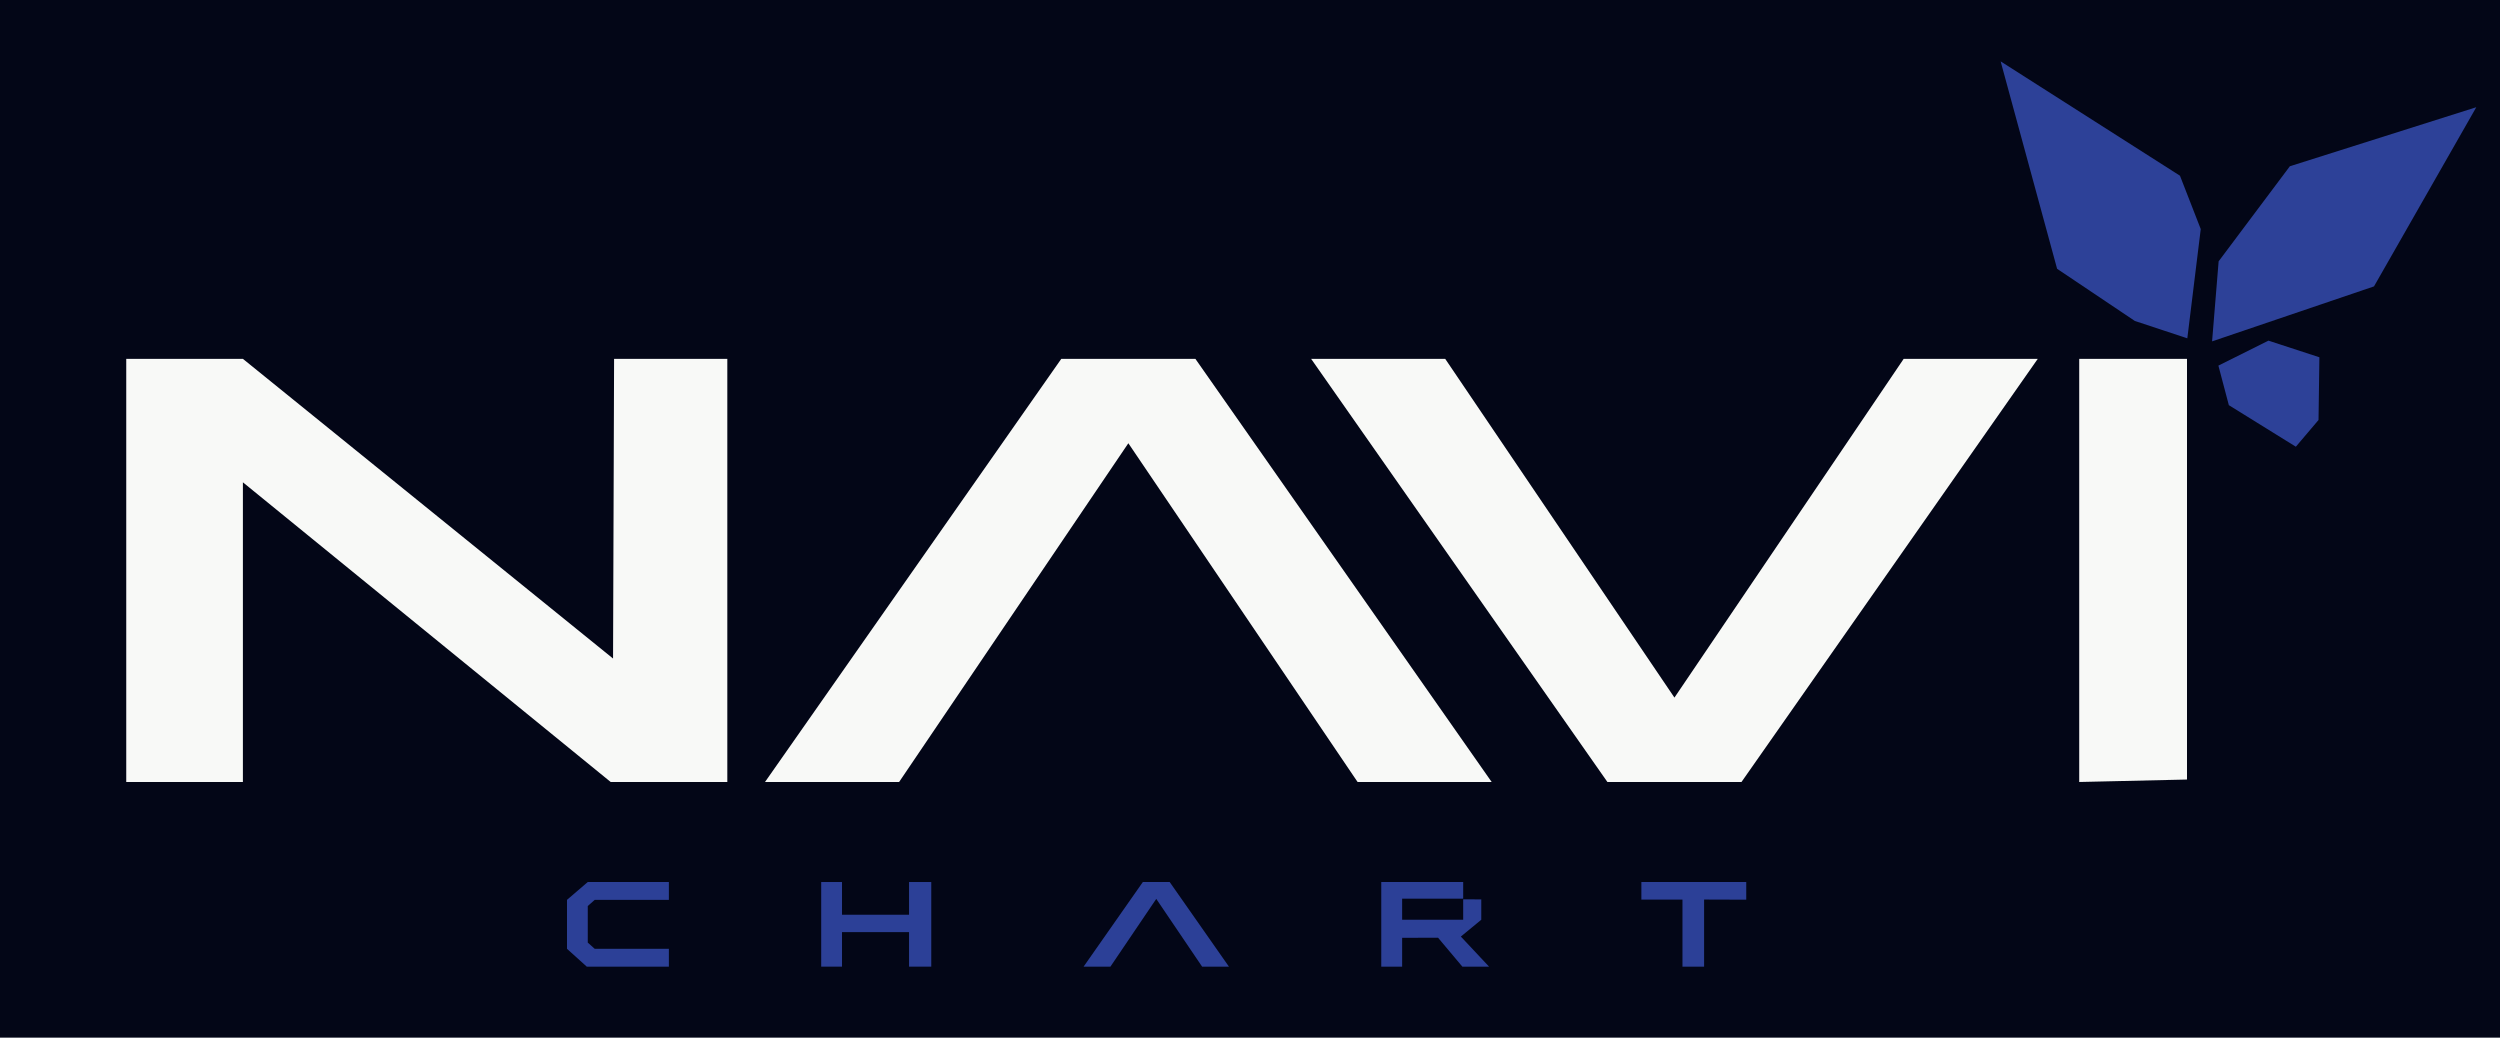
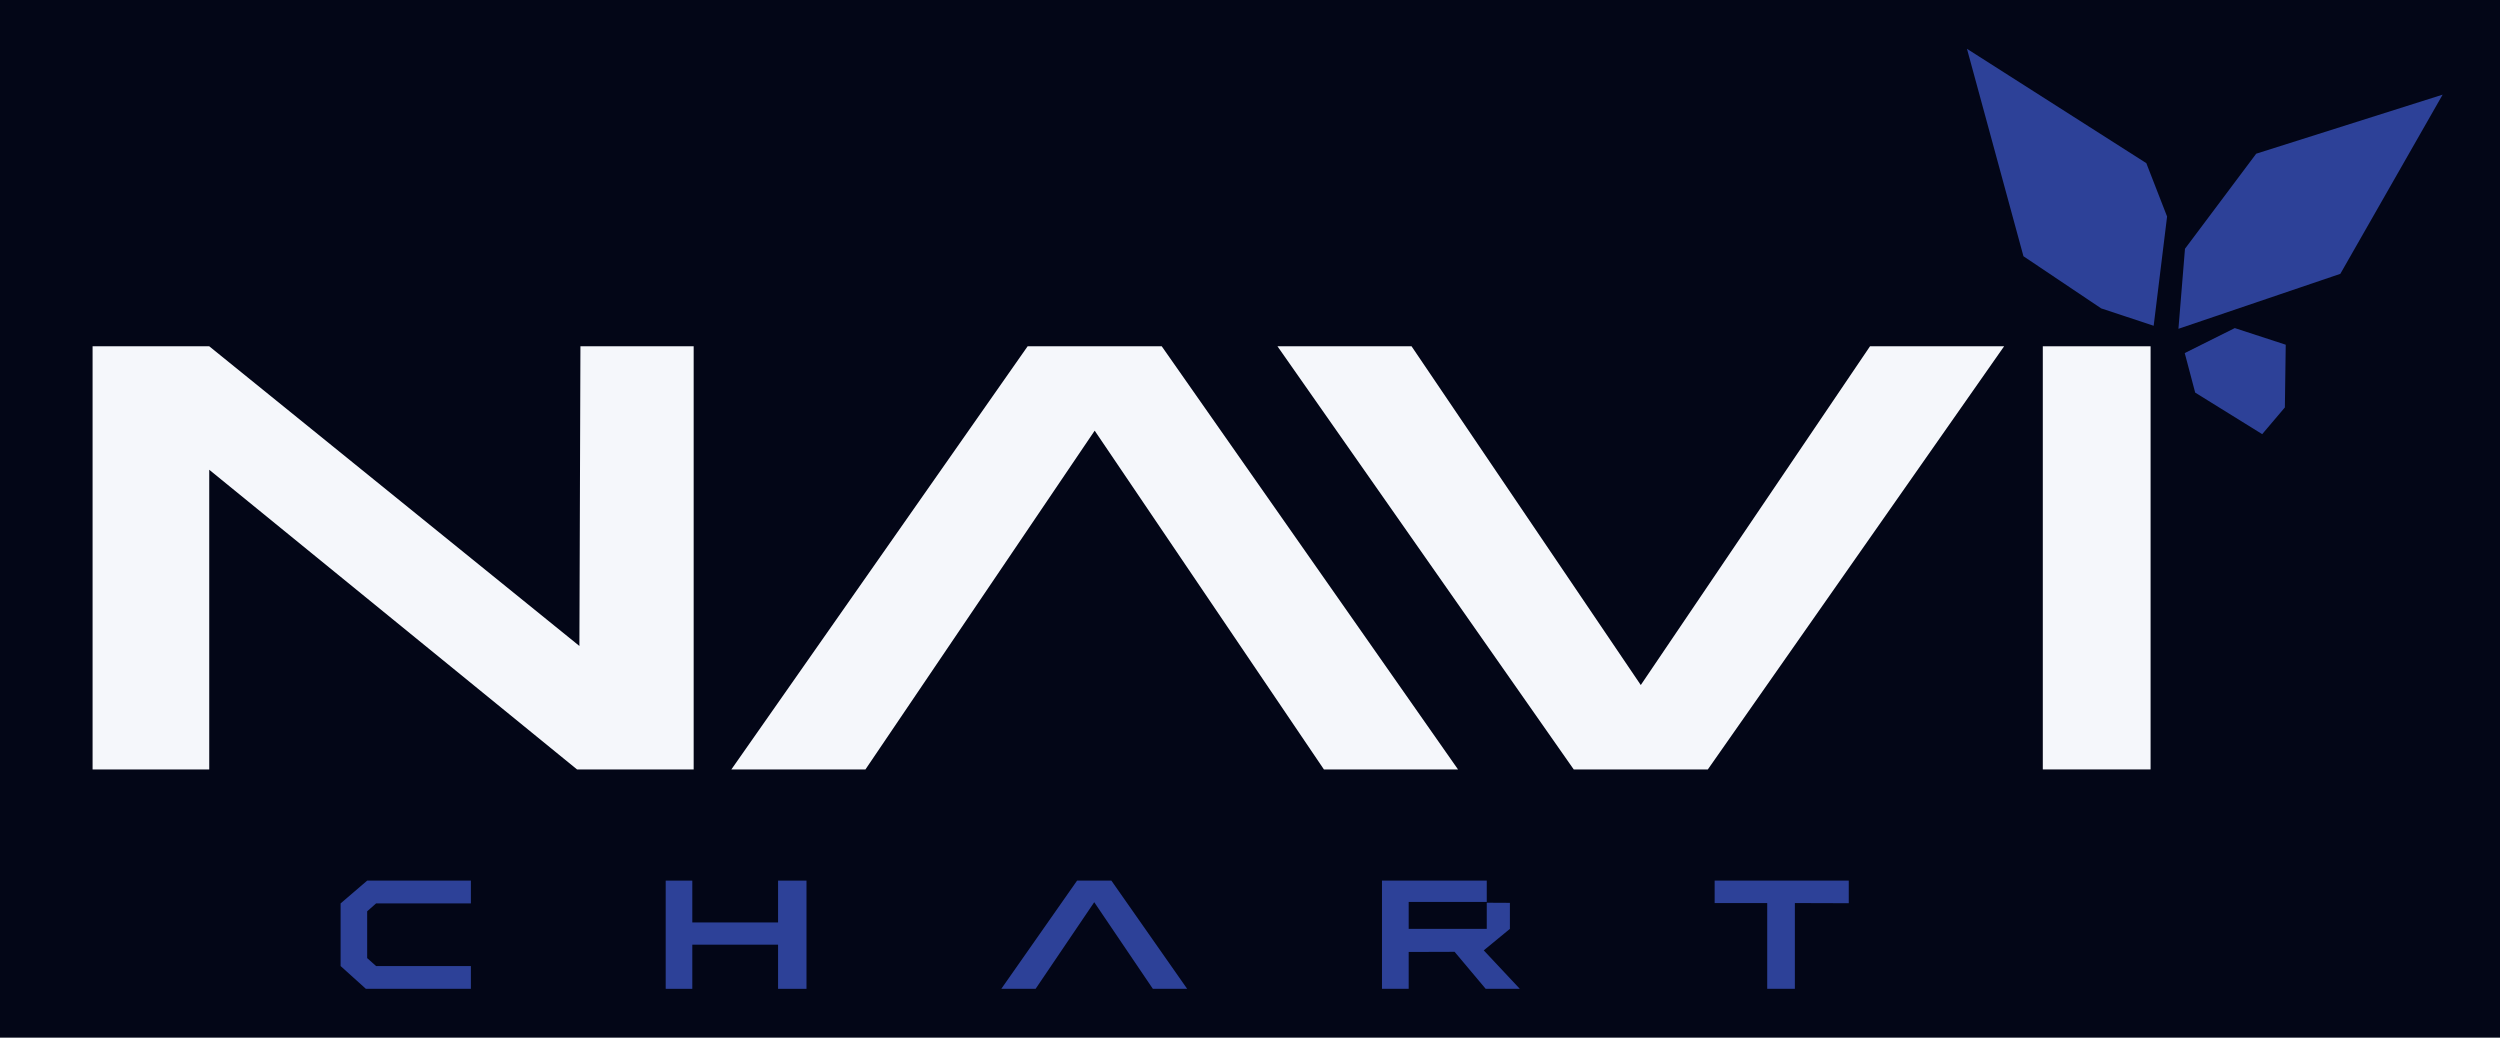
- <svg xmlns="http://www.w3.org/2000/svg" id="_레이어_1" data-name=" 레이어 1" viewBox="0 0 1477.07 613.07">
+ <svg xmlns="http://www.w3.org/2000/svg" id="_레이어_1" data-name="레이어 1" viewBox="0 0 1500 622.59">
  <defs>
    <style>
      .cls-1 {
        fill: #030617;
      }

      .cls-2 {
-         fill: #f8f9f7;
+         fill: #f5f7fb;
      }

      .cls-3 {
-         fill: #2c4097;
-       }
- 
-       .cls-4 {
        fill: #2d4198;
      }
    </style>
  </defs>
-   <rect class="cls-1" width="1477.07" height="613.07" />
+   <rect class="cls-1" width="1500" height="622.59" />
  <g>
-     <polygon class="cls-4" points="1182.03 36.26 1215.39 158.81 1261.32 189.63 1292.33 199.89 1300.26 135.34 1287.99 103.82 1182.03 36.26" />
-     <polygon class="cls-4" points="1310.83 154.39 1306.96 201.69 1402.62 169.21 1463.07 63.34 1352.91 98.23 1310.83 154.39" />
-     <polygon class="cls-4" points="1340.26 201.26 1310.69 216.02 1316.86 239.38 1356.45 263.93 1369.85 248.14 1370.36 211.09 1340.26 201.26" />
+     <polygon class="cls-3" points="1180.18 29.28 1214.07 153.74 1260.7 185.03 1292.2 195.46 1300.25 129.91 1287.79 97.89 1180.18 29.28" />
+     <polygon class="cls-3" points="1310.99 149.25 1307.06 197.28 1404.2 164.3 1465.59 56.79 1353.72 92.22 1310.99 149.25" />
+     <polygon class="cls-3" points="1340.87 196.85 1310.84 211.84 1317.11 235.56 1357.32 260.49 1370.92 244.46 1371.44 206.83 1340.87 196.85" />
  </g>
  <g>
-     <polygon class="cls-3" points="485.19 521.12 497.48 521.12 497.48 540.45 537.09 540.45 537.09 521.12 550.22 521.12 550.22 571.12 537.09 571.12 537.09 550.72 497.48 550.72 497.48 571.12 485.19 571.12 485.19 521.12" />
-     <polygon class="cls-3" points="864.49 521.12 864.49 530.97 828.42 530.97 828.42 543.41 864.49 543.41 864.49 531.34 875.18 531.39 875.18 543.41 863.11 553.35 879.77 571.12 864 571.12 849.63 554.02 828.42 554.09 828.42 571.12 816.09 571.12 816.09 521.12 864.49 521.12" />
-     <polygon class="cls-3" points="969.77 521.12 969.77 531.5 994.05 531.5 994.05 571.12 1006.83 571.12 1006.83 531.48 1031.73 531.56 1031.73 521.12 969.77 521.12" />
-     <polygon class="cls-3" points="346.68 571.12 347.27 571.12 395.19 571.12 395.19 560.59 351.39 560.59 347.27 556.92 347.27 535.3 351.39 531.65 395.19 531.65 395.19 521.12 347.27 521.12 335 531.65 335 560.59 346.68 571.12" />
-     <polygon class="cls-3" points="640.22 571.12 675.23 521.12 691.08 521.12 726.09 571.12 710.24 571.12 683.15 531.09 656.07 571.12 640.22 571.12" />
+     <polygon class="cls-3" points="399.42 528.37 415.38 528.37 415.38 553.47 466.84 553.47 466.84 528.37 483.89 528.37 483.89 593.3 466.84 593.3 466.84 566.8 415.38 566.8 415.38 593.3 399.42 593.3 399.42 528.37" />
+     <polygon class="cls-3" points="892.05 528.37 892.05 541.16 845.21 541.16 845.21 557.32 892.05 557.32 892.05 541.64 905.94 541.71 905.94 557.32 890.26 570.22 911.9 593.3 891.41 593.3 872.76 571.09 845.21 571.18 845.21 593.3 829.19 593.3 829.19 528.37 892.05 528.37" />
+     <polygon class="cls-3" points="1028.79 528.37 1028.79 541.85 1060.33 541.85 1060.33 593.3 1076.92 593.3 1076.92 541.83 1109.26 541.93 1109.26 528.37 1028.79 528.37" />
+     <polygon class="cls-3" points="219.53 593.3 220.3 593.3 282.53 593.3 282.53 579.62 225.65 579.62 220.3 574.86 220.3 546.78 225.65 542.05 282.53 542.05 282.53 528.37 220.3 528.37 204.36 542.05 204.36 579.62 219.53 593.3" />
+     <polygon class="cls-3" points="600.78 593.3 646.25 528.37 666.83 528.37 712.3 593.3 691.72 593.3 656.54 541.32 621.36 593.3 600.78 593.3" />
  </g>
  <g>
-     <polygon class="cls-2" points="1228.46 212.02 1292.14 212.02 1292.14 460.57 1228.46 462.02 1228.46 212.02" />
-     <polygon class="cls-2" points="74.59 212.02 143.51 212.02 362.21 389.08 362.82 212.02 429.72 212.02 429.72 462.02 360.81 462.02 143.51 284.96 143.51 462.02 74.59 462.02 74.59 212.02" />
-     <polygon class="cls-2" points="451.99 462.02 627.04 212.02 706.27 212.02 881.32 462.02 802.1 462.02 666.66 261.88 531.22 462.02 451.99 462.02" />
-     <polygon class="cls-2" points="774.65 212.02 949.7 462.02 1028.92 462.02 1203.97 212.02 1124.75 212.02 989.31 412.16 853.87 212.02 774.65 212.02" />
+     <polygon class="cls-2" points="55.55 207.77 125.54 207.77 347.64 387.58 348.26 207.77 416.2 207.77 416.2 461.66 346.22 461.66 125.54 281.85 125.54 461.66 55.55 461.66 55.55 207.77" />
+     <polygon class="cls-2" points="438.82 461.66 616.58 207.77 697.04 207.77 874.81 461.66 794.35 461.66 656.81 258.4 519.27 461.66 438.82 461.66" />
+     <polygon class="cls-2" points="766.48 207.77 944.24 461.66 1024.7 461.66 1202.47 207.77 1122.01 207.77 984.47 411.02 846.93 207.77 766.48 207.77" />
+     <polyline class="cls-2" points="1225.68 207.77 1290.35 207.77 1290.35 461.66 1225.68 461.66" />
  </g>
</svg>
